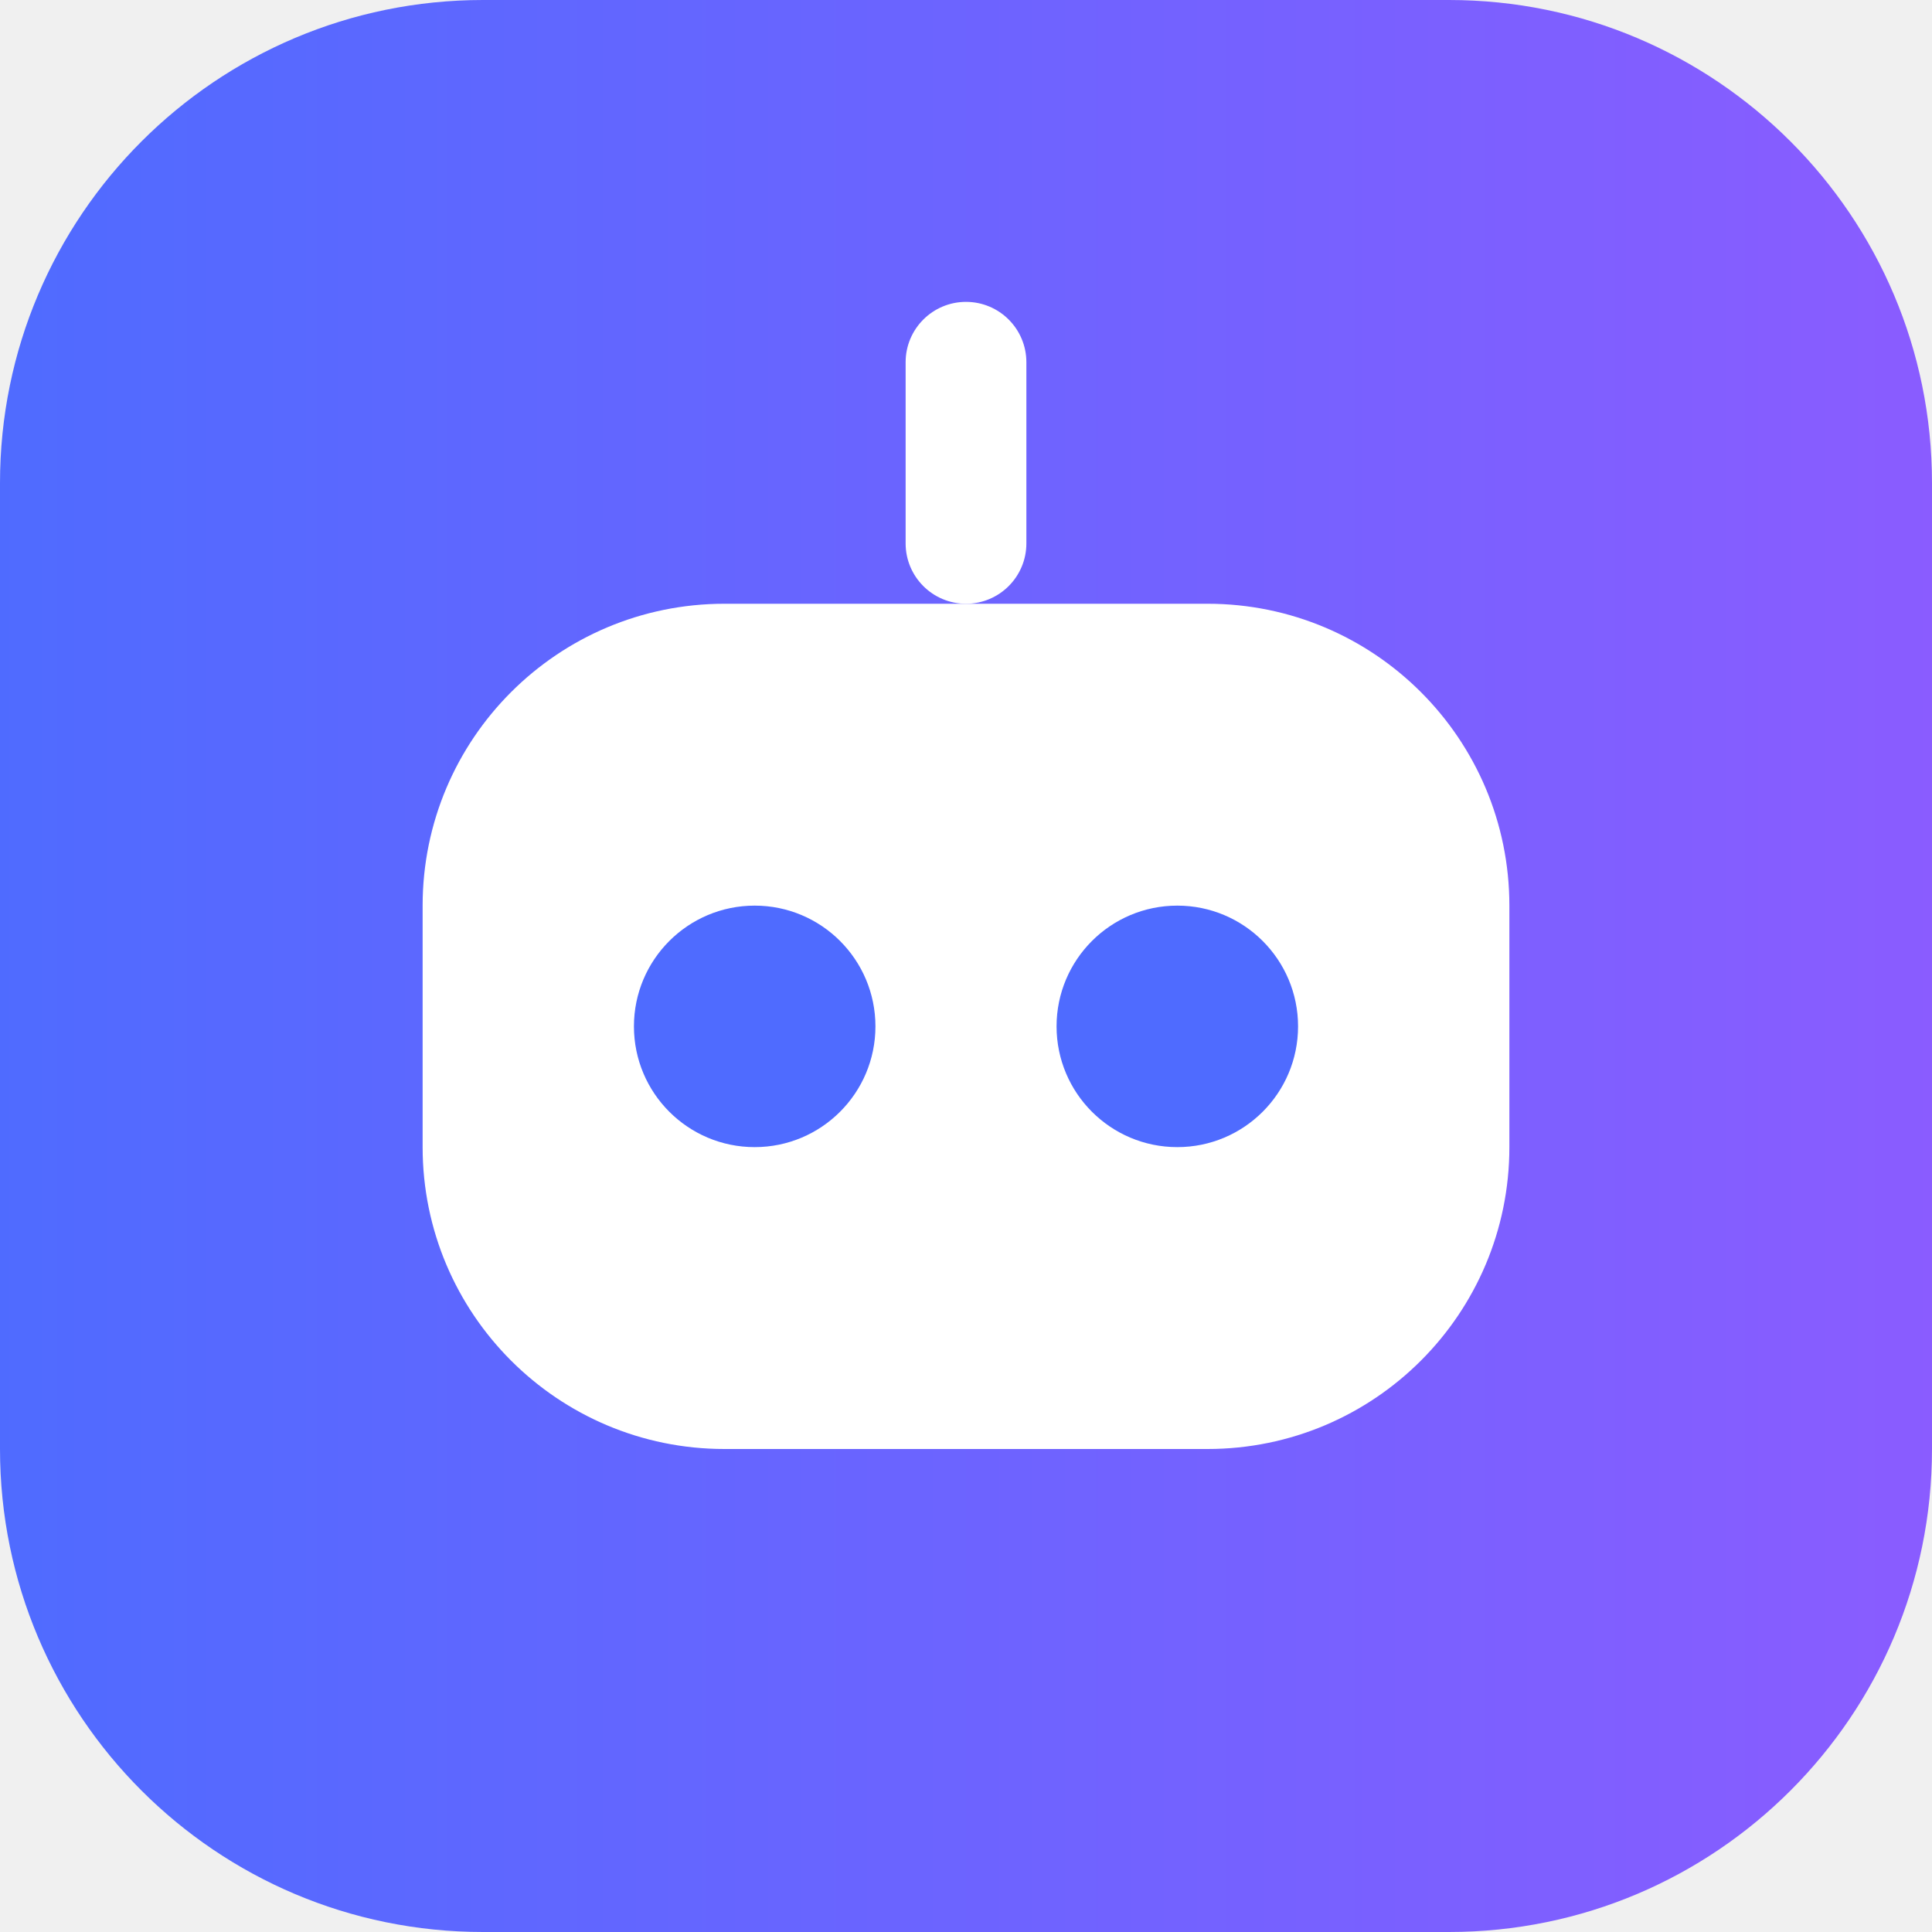
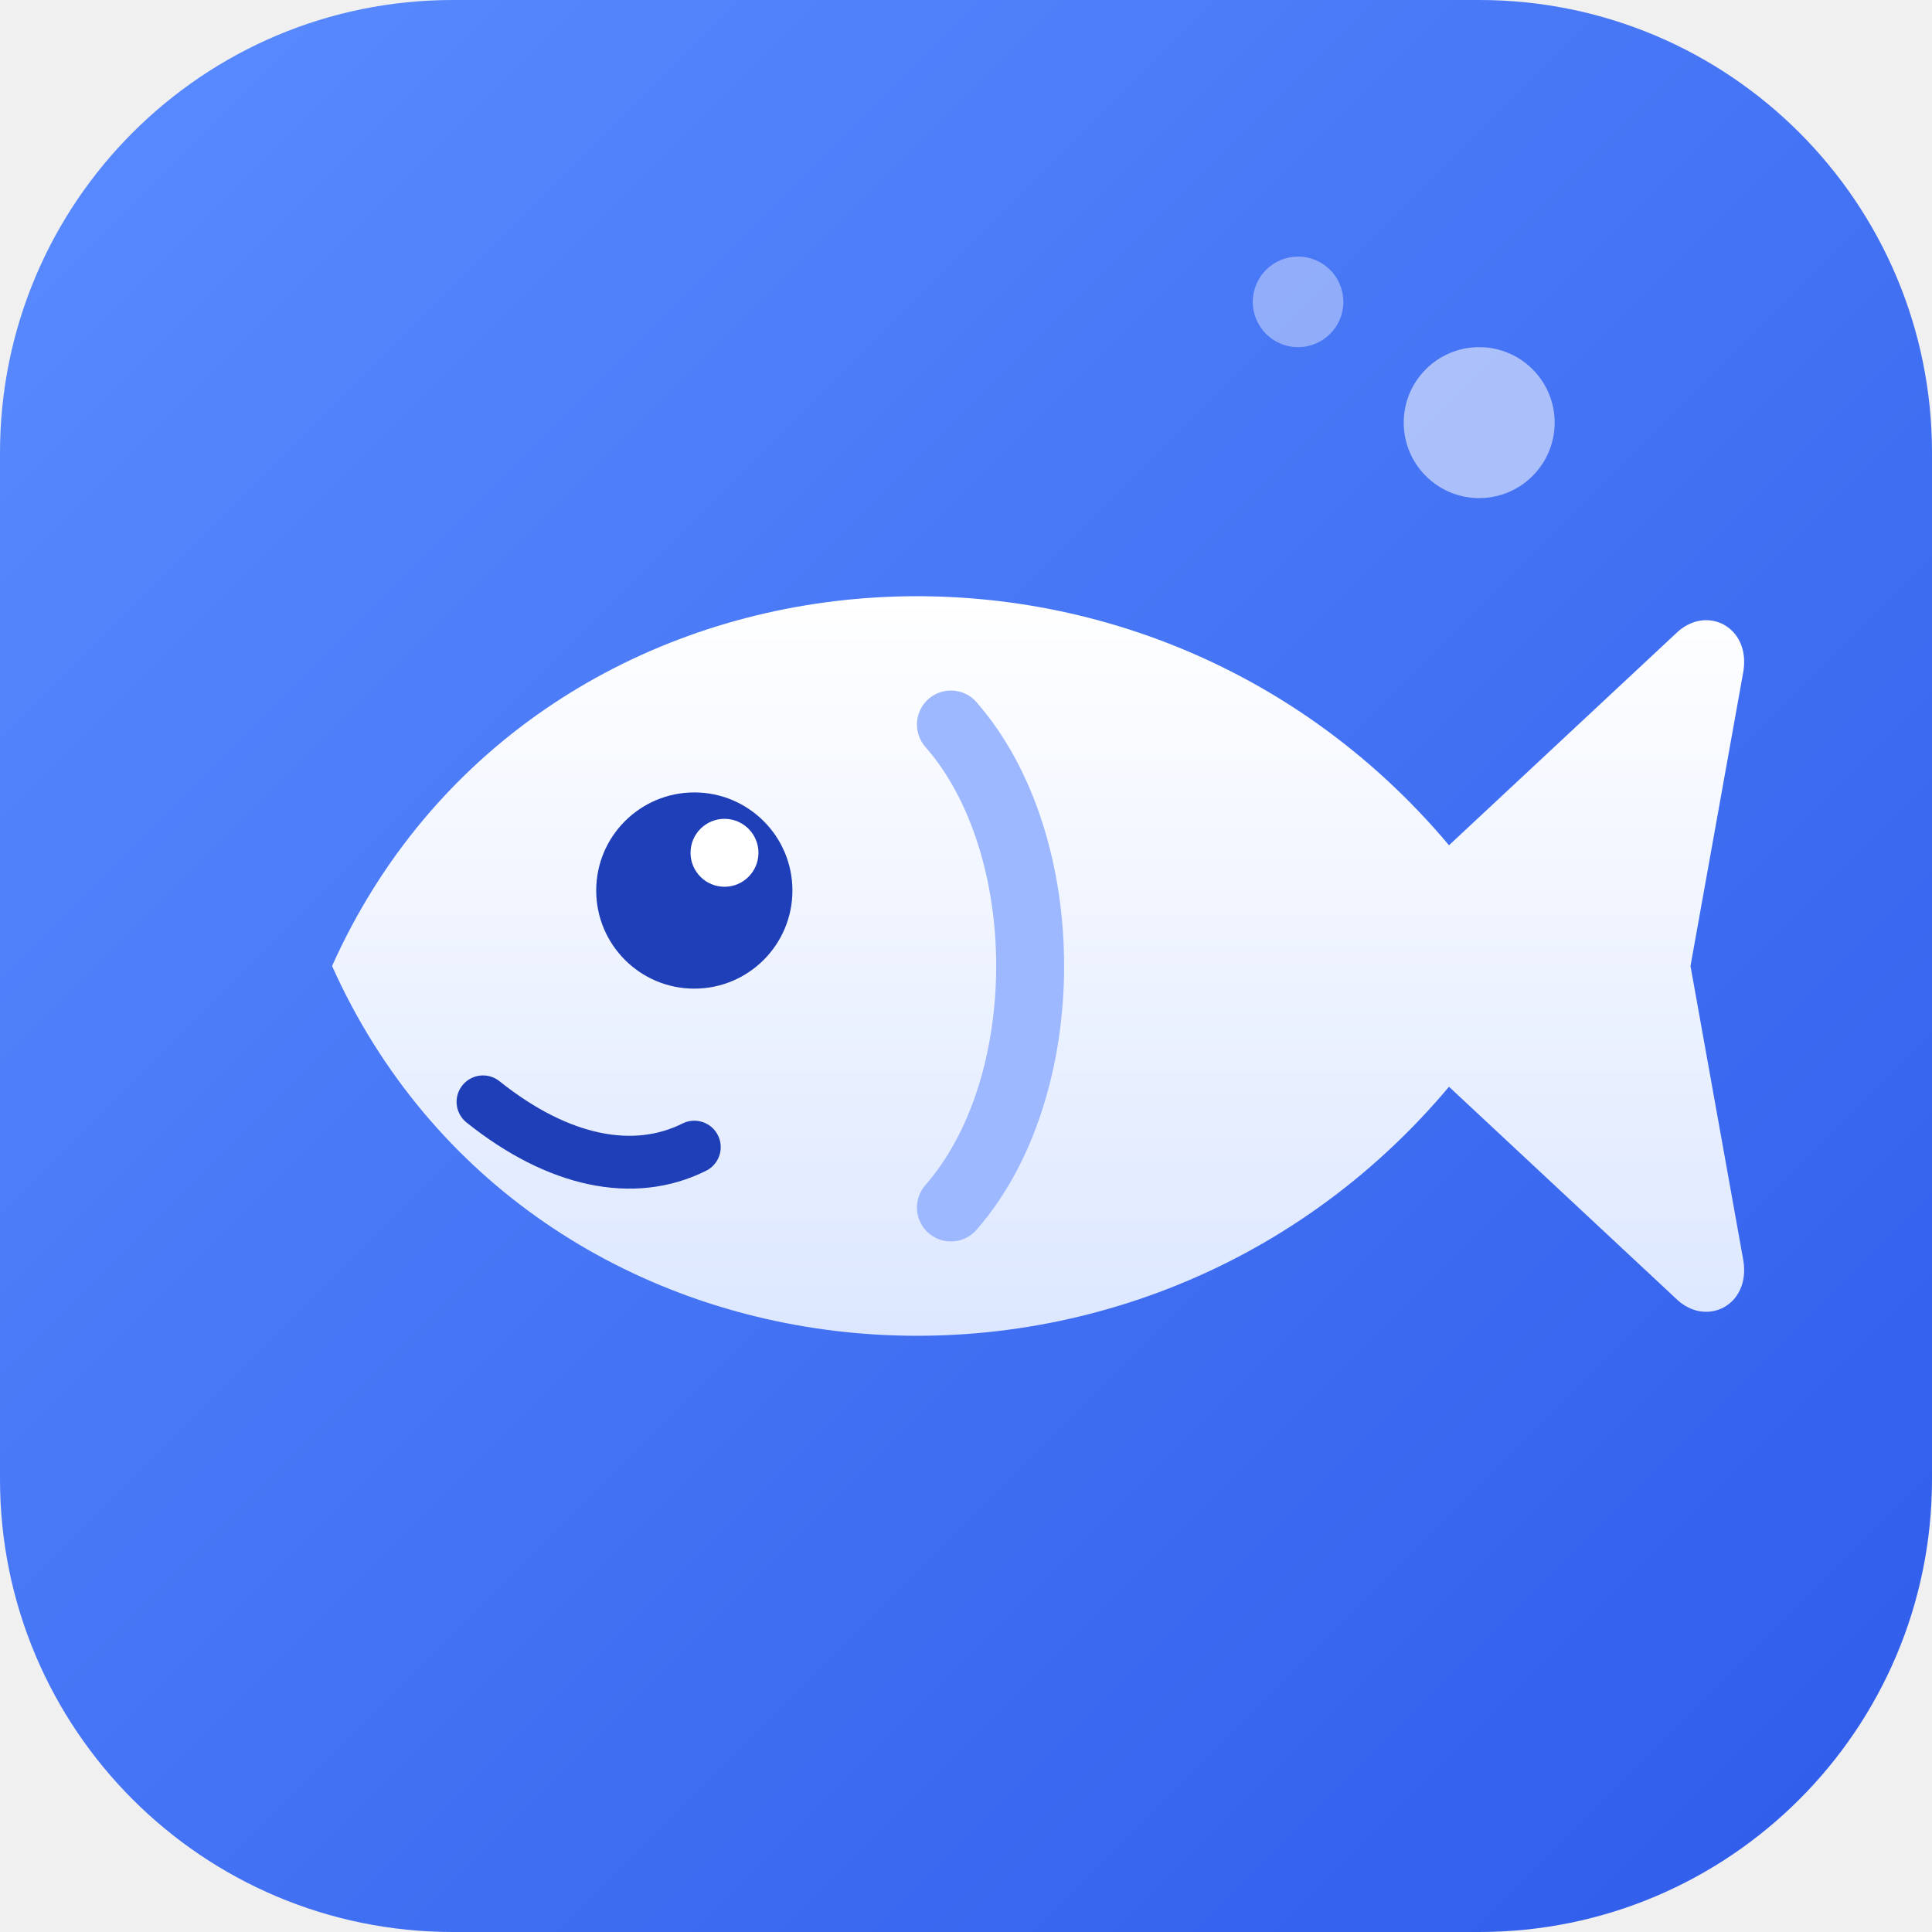
- <svg xmlns="http://www.w3.org/2000/svg" viewBox="0 0 64 64">
+ <svg xmlns="http://www.w3.org/2000/svg" viewBox="0 0 256 256">
  <defs>
-     <linearGradient id="g" x1="0" x2="1">
-       <stop offset="0" stop-color="#4f6bff" />
-       <stop offset="1" stop-color="#8a5cff" />
+     <linearGradient id="bg" x1="0" y1="0" x2="1" y2="1">
+       <stop offset="0" stop-color="#5B8CFF" />
+       <stop offset="1" stop-color="#2E5BEA" />
+     </linearGradient>
+     <linearGradient id="fish" x1="0" y1="0" x2="0" y2="1">
+       <stop offset="0" stop-color="#FFFFFF" />
+       <stop offset="1" stop-color="#DCE7FF" />
    </linearGradient>
  </defs>
-   <rect width="64" height="64" rx="16" fill="url(#g)" />
-   <rect x="14" y="20" width="36" height="28" rx="10" fill="#fff" />
-   <circle cx="25" cy="34" r="4" fill="#4f6bff" />
-   <circle cx="39" cy="34" r="4" fill="#4f6bff" />
-   <rect x="30" y="10" width="4" height="10" rx="2" fill="#fff" />
+   <rect width="256" height="256" rx="60" fill="url(#bg)" />
+   <path d="M44 128 C70 70 150 62 192 112 L222 84 C226 80 232 83 231 89 L224 128 L231 167 C232 173 226 176 222 172 L192 144 C150 194 70 186 44 128 Z" fill="url(#fish)" />
+   <circle cx="92" cy="118" r="13" fill="#1F3FB8" />
+   <circle cx="96" cy="113" r="4.5" fill="#fff" />
+   <path d="M126 96 C140 112 140 144 126 160" stroke="#9DB8FF" stroke-width="9" fill="none" stroke-linecap="round" />
+   <path d="M64 146 C74 154 84 156 92 152" stroke="#1F3FB8" stroke-width="7" fill="none" stroke-linecap="round" />
+   <circle cx="196" cy="56" r="10" fill="#fff" opacity=".55" />
+   <circle cx="172" cy="40" r="6" fill="#fff" opacity=".4" />
</svg>
